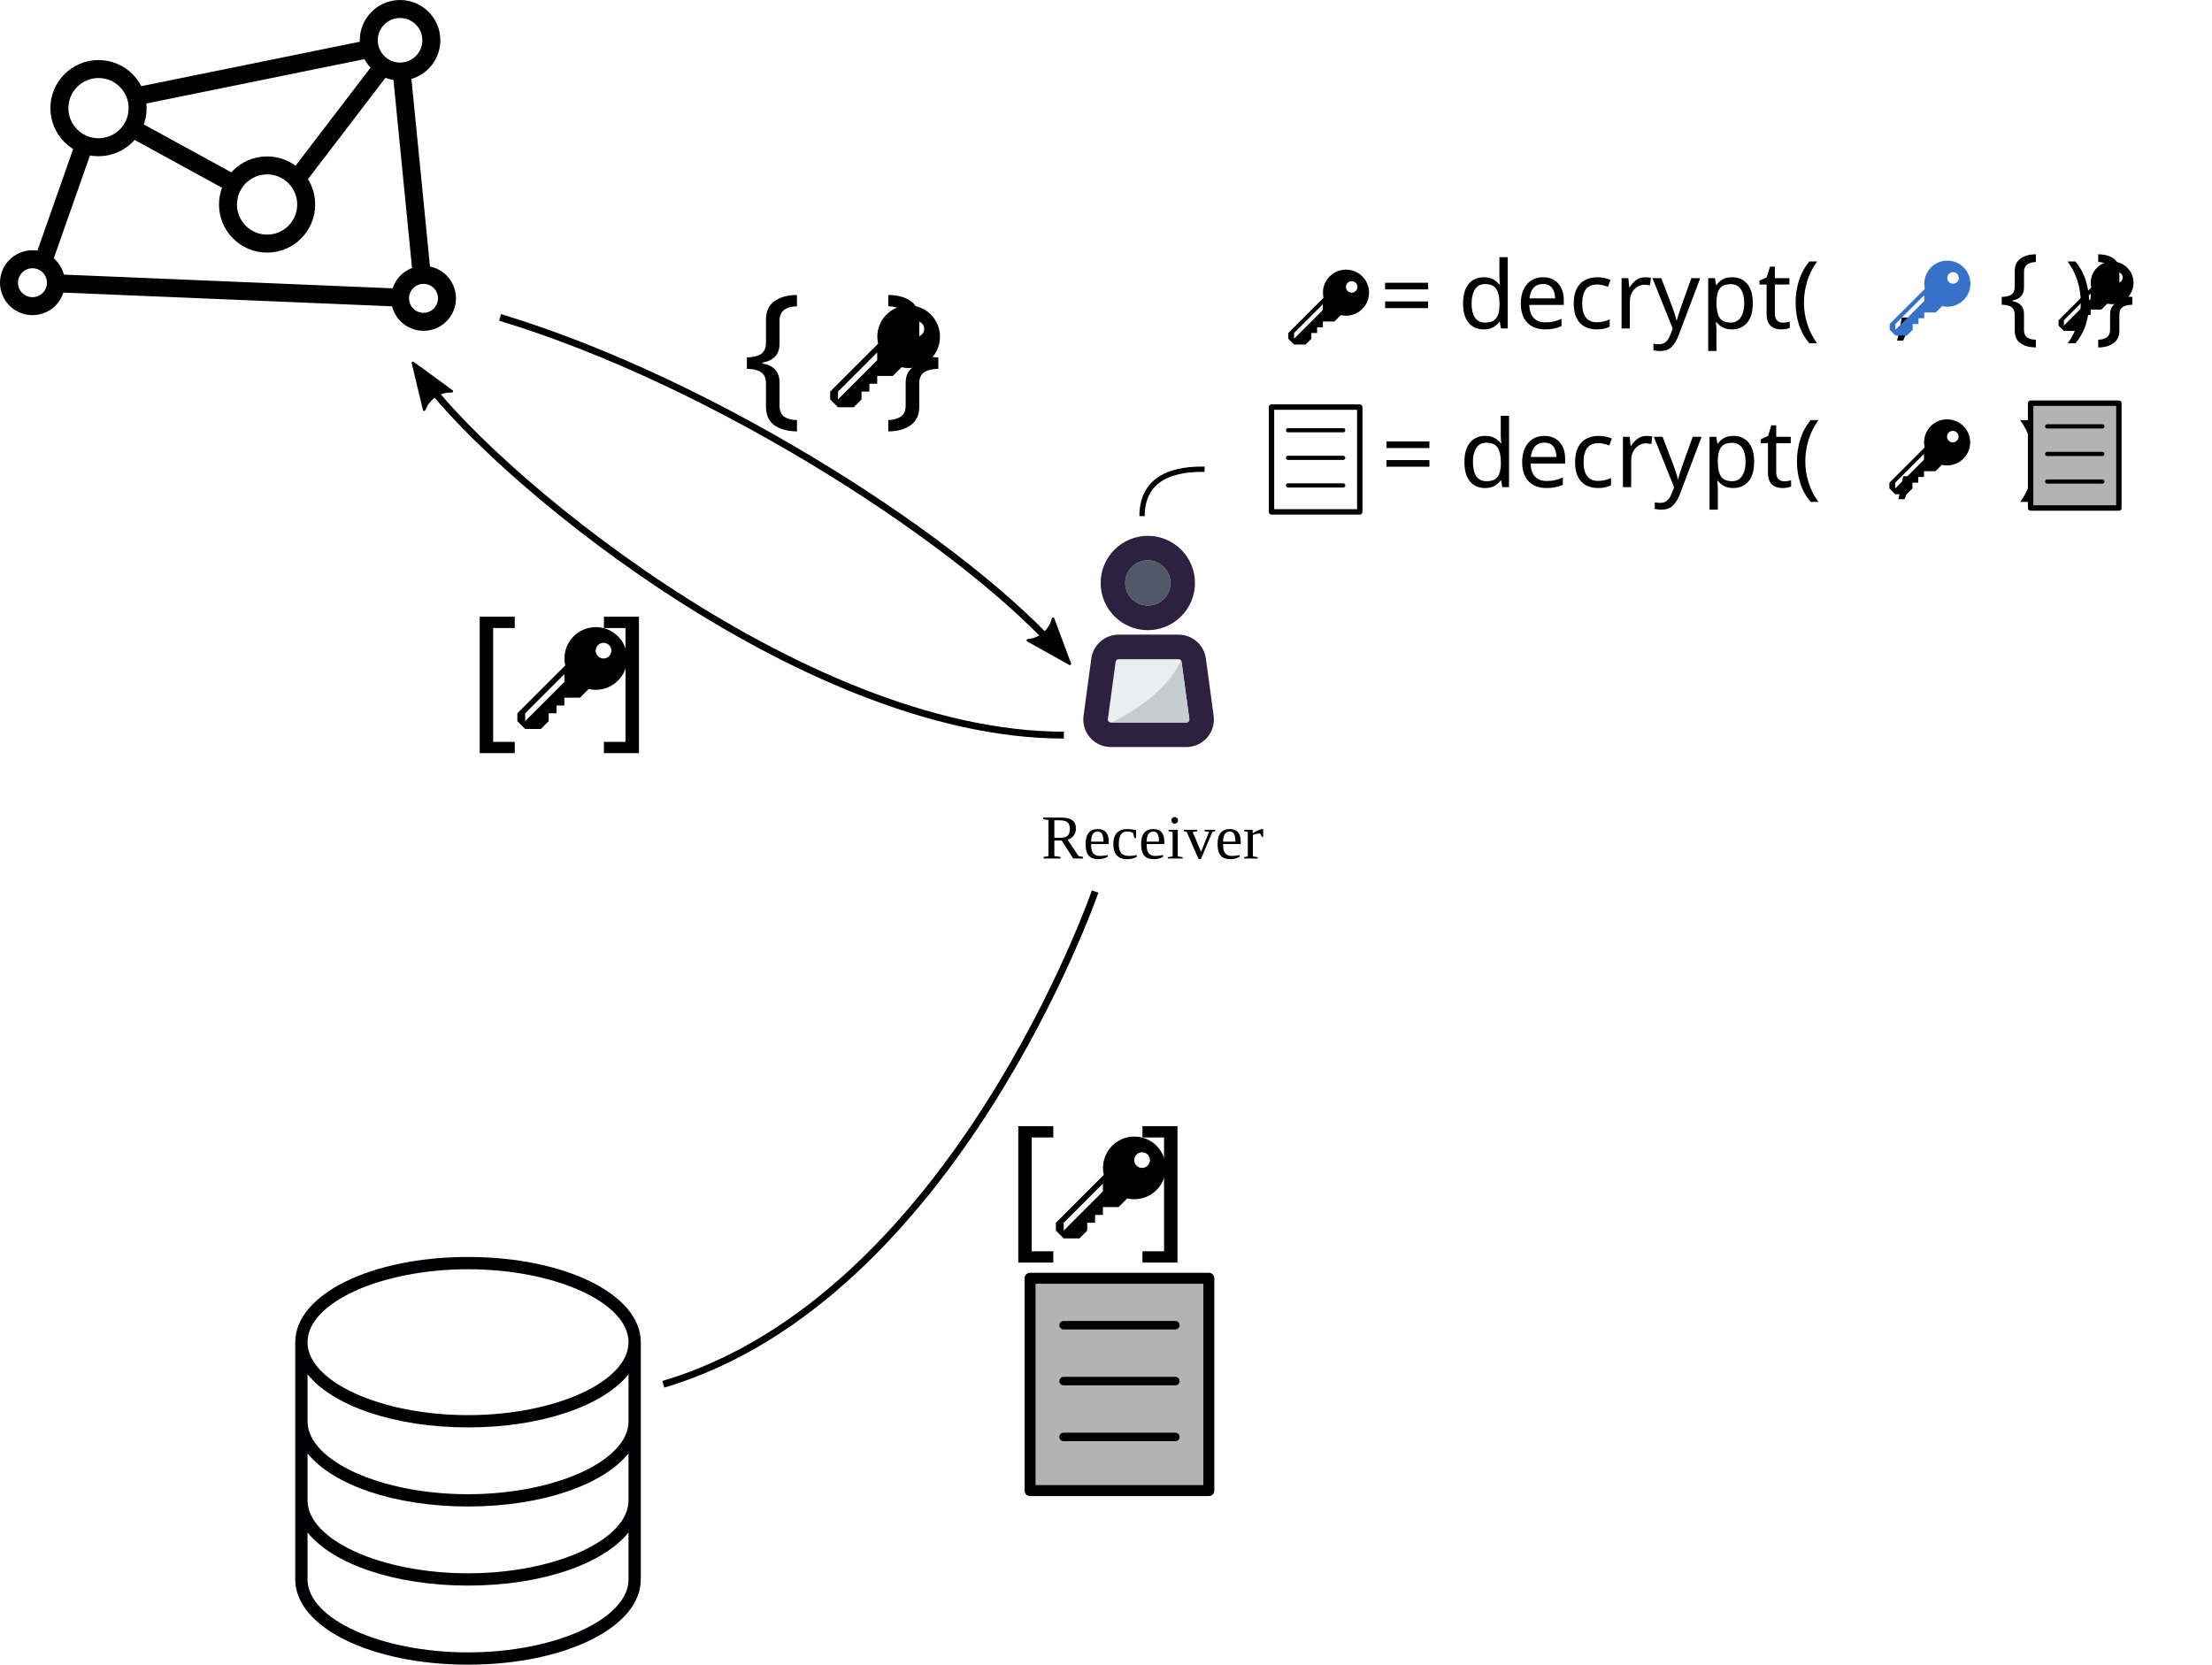
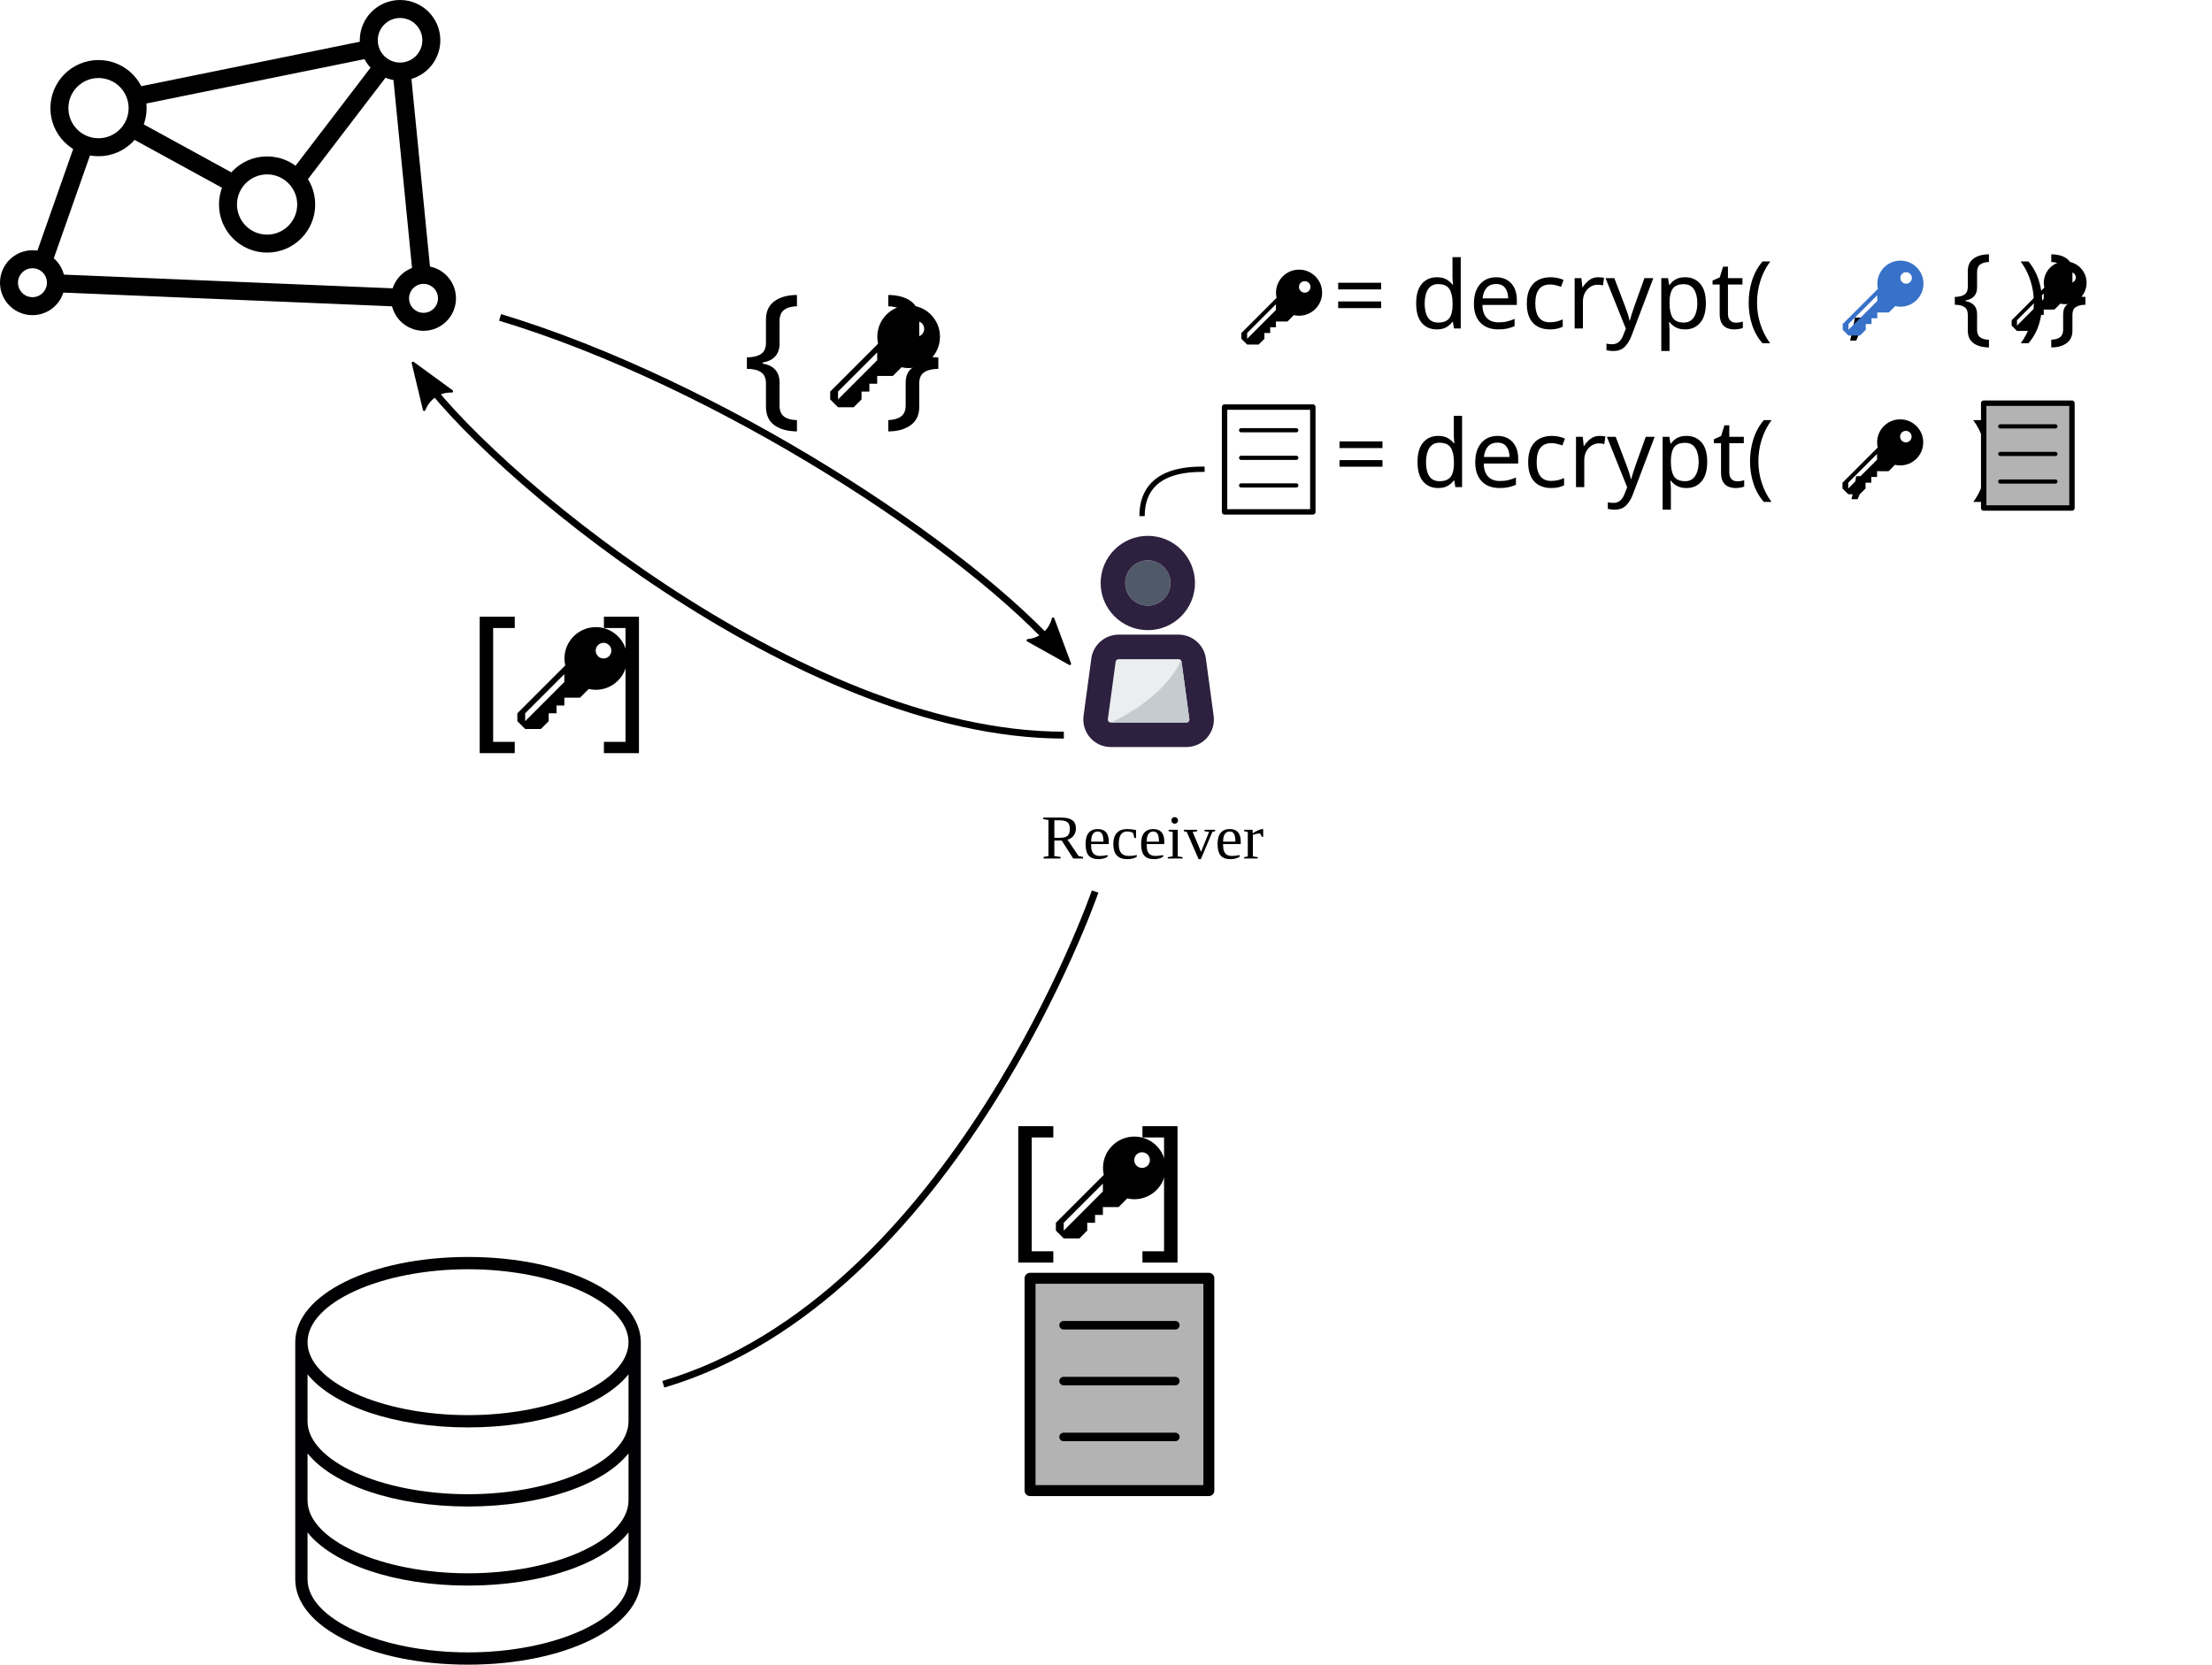
<svg xmlns="http://www.w3.org/2000/svg" width="199.545mm" height="150.188mm" viewBox="0 0 707.051 532.161" id="svg2" version="1.1">
  <defs id="defs4">
    <marker orient="auto" refY="0" refX="0" id="marker4255" style="overflow:visible">
      <path id="path4257" style="fill:#000000;fill-opacity:1;fill-rule:evenodd;stroke:#000000;stroke-width:0.625;stroke-linejoin:round;stroke-opacity:1" d="M 8.719,4.034 -2.207,0.016 8.719,-4.002 c -1.745,2.372 -1.735,5.617 -6e-7,8.035 z" transform="scale(-0.6,-0.6)" />
    </marker>
    <marker orient="auto" refY="0" refX="0" id="marker14834" style="overflow:visible">
      <path id="path14836" style="fill:#000000;fill-opacity:1;fill-rule:evenodd;stroke:#000000;stroke-width:0.625;stroke-linejoin:round;stroke-opacity:1" d="M 8.719,4.034 -2.207,0.016 8.719,-4.002 c -1.745,2.372 -1.735,5.617 -6e-7,8.035 z" transform="scale(-0.6,-0.6)" />
    </marker>
    <marker style="overflow:visible" id="marker4732" refX="0" refY="0" orient="auto">
      <path transform="scale(-0.6,-0.6)" d="M 8.719,4.034 -2.207,0.016 8.719,-4.002 c -1.745,2.372 -1.735,5.617 -6e-7,8.035 z" style="fill:#000000;fill-opacity:1;fill-rule:evenodd;stroke:#000000;stroke-width:0.625;stroke-linejoin:round;stroke-opacity:1" id="path4734" />
    </marker>
  </defs>
  <g id="layer1" transform="translate(-234.9504,-112.3598)">
    <g id="g4501">
      <rect y="520.999" x="564.198" height="67.872" width="57.155" id="rect4172-3" style="opacity:1;fill:#b3b3b3;fill-opacity:1;stroke:#000000;stroke-width:3.501;stroke-linecap:round;stroke-linejoin:round;stroke-miterlimit:4;stroke-dasharray:none;stroke-opacity:1" />
      <path id="path4174-6" d="m 574.914,536.002 35.722,0" style="fill:#b3b3b3;fill-rule:evenodd;stroke:#000000;stroke-width:2.715;stroke-linecap:round;stroke-linejoin:miter;stroke-miterlimit:4;stroke-dasharray:none;stroke-dashoffset:0;stroke-opacity:1" />
      <path id="path4176-7" d="m 574.914,553.863 35.722,0" style="fill:#b3b3b3;fill-rule:evenodd;stroke:#000000;stroke-width:2.715;stroke-linecap:round;stroke-linejoin:miter;stroke-miterlimit:4;stroke-dasharray:none;stroke-dashoffset:0;stroke-opacity:1" />
      <path id="path4178-5" d="m 574.914,571.724 35.722,0" style="fill:#b3b3b3;fill-rule:evenodd;stroke:#000000;stroke-width:2.715;stroke-linecap:round;stroke-linejoin:miter;stroke-miterlimit:4;stroke-dasharray:none;stroke-dashoffset:0;stroke-opacity:1" />
    </g>
    <g id="g4175-3" transform="matrix(0.4930149,0,0,0.4930149,581.2183,283.6553)">
      <g transform="translate(-102.3797,0)" id="g28-5">
        <path style="fill:#505967" d="m 144.208,15.894 c 8.086,0 14.686,6.599 14.686,14.686 0,8.087 -6.599,14.655 -14.686,14.655 -8.086,0 -14.655,-6.568 -14.655,-14.655 0,-8.087 6.569,-14.686 14.655,-14.686 z" id="path30-6" />
      </g>
      <g transform="translate(-102.3797,0)" id="g32-2">
        <path style="fill:#eaeeef" d="m 171.132,118.849 c 0.093,0.713 -0.217,1.239 -0.465,1.549 -0.279,0.279 -0.744,0.651 -1.456,0.651 l -48.983,0 c -0.713,0 -1.177,-0.372 -1.456,-0.651 -0.248,-0.31 -0.558,-0.837 -0.465,-1.549 l 5.05,-37.179 c 0.124,-0.96 0.929,-1.673 1.89,-1.673 l 38.945,0 c 0.96,0 1.766,0.713 1.89,1.673 l 5.05,37.179 z" id="path34-9" />
      </g>
      <g transform="translate(-102.3797,0)" id="g44-1">
        <path style="fill:#2d213f" d="m 186.902,116.742 c 0.682,5.081 -0.868,10.255 -4.276,14.128 -3.377,3.873 -8.272,6.073 -13.415,6.073 l -48.983,0 c -5.143,0 -10.038,-2.2 -13.415,-6.073 -3.408,-3.873 -4.957,-9.047 -4.276,-14.128 l 5.05,-37.21 c 1.177,-8.83 8.799,-15.46 17.66,-15.46 l 38.945,0 c 8.861,0 16.483,6.63 17.66,15.46 l 5.05,37.21 z m -16.235,3.656 c 0.248,-0.31 0.558,-0.837 0.465,-1.549 l -5.05,-37.179 c -0.124,-0.96 -0.929,-1.673 -1.89,-1.673 l -38.945,0 c -0.96,0 -1.766,0.713 -1.89,1.673 l -5.05,37.179 c -0.093,0.713 0.217,1.239 0.465,1.549 0.279,0.279 0.744,0.651 1.456,0.651 l 48.983,0 c 0.713,0 1.178,-0.372 1.456,-0.651 z" id="path46-2" />
      </g>
      <g transform="translate(-102.3797,0)" id="g52-7">
        <path style="fill:#2d213f" d="m 144.208,0 c 16.885,0 30.58,13.725 30.58,30.58 0,16.855 -13.694,30.58 -30.58,30.58 -16.855,0 -30.58,-13.725 -30.58,-30.58 0,-16.855 13.726,-30.58 30.58,-30.58 z m 14.686,30.58 c 0,-8.086 -6.599,-14.686 -14.686,-14.686 -8.086,0 -14.655,6.599 -14.655,14.686 0,8.087 6.568,14.655 14.655,14.655 8.087,0 14.686,-6.569 14.686,-14.655 z" id="path54-0" />
      </g>
      <g transform="translate(-102.3797,0)" id="g64-9">
        <path id="path66-3" d="m 120.689,121.049 48.522,0 c 0.713,0 1.177,-0.372 1.456,-0.651 0.248,-0.31 0.558,-0.837 0.465,-1.549 l -5.05,-37.179 c -0.04,-0.316 -0.173,-0.589 -0.344,-0.833 -5.58,11.9 -18.032,26.707 -45.049,40.212 z" style="fill:#c5cbcf" />
      </g>
    </g>
-     <text xml:space="preserve" style="font-style:normal;font-weight:normal;font-size:20px;line-height:125%;font-family:sans-serif;letter-spacing:0px;word-spacing:0px;fill:#000000;fill-opacity:1;stroke:none;stroke-width:1px;stroke-linecap:butt;stroke-linejoin:miter;stroke-opacity:1" x="567.83" y="386.809" id="text4352">
-       <tspan id="tspan4354" x="567.83" y="386.809" style="font-style:normal;font-variant:normal;font-weight:normal;font-stretch:normal;font-family:'Liberation Serif';-inkscape-font-specification:'Liberation Serif'">Receiver</tspan>
+     <text xml:space="preserve" style="font-style:normal;font-weight:normal;line-height:0%;font-family:sans-serif;letter-spacing:0px;word-spacing:0px;fill:#000000;fill-opacity:1;stroke:none;stroke-width:1px;stroke-linecap:butt;stroke-linejoin:miter;stroke-opacity:1" x="567.83" y="386.809" id="text4352">
+       <tspan id="tspan4354" x="567.83" y="386.809" style="font-style:normal;font-variant:normal;font-weight:normal;font-stretch:normal;font-size:20px;line-height:1.25;font-family:'Liberation Serif';-inkscape-font-specification:'Liberation Serif'">Receiver</tspan>
    </text>
-     <text xml:space="preserve" style="font-style:normal;font-weight:normal;font-size:20px;line-height:125%;font-family:sans-serif;letter-spacing:0px;word-spacing:0px;fill:#000000;fill-opacity:1;stroke:none;stroke-width:1px;stroke-linecap:butt;stroke-linejoin:miter;stroke-opacity:1" x="295" y="332.362" id="text6307">
-       <tspan x="295" y="332.362" id="tspan6313" />
+     <text xml:space="preserve" style="font-style:normal;font-weight:normal;line-height:0%;font-family:sans-serif;letter-spacing:0px;word-spacing:0px;fill:#000000;fill-opacity:1;stroke:none;stroke-width:1px;stroke-linecap:butt;stroke-linejoin:miter;stroke-opacity:1" x="295" y="332.362" id="text6307">
+       <tspan x="295" y="332.362" id="tspan6313" style="font-size:20px;line-height:1.25"> </tspan>
    </text>
    <path style="fill:none;fill-rule:evenodd;stroke:#000000;stroke-width:2.2;stroke-linecap:butt;stroke-linejoin:miter;stroke-miterlimit:4;stroke-dasharray:none;stroke-opacity:1;marker-end:" d="M 446.97,554.888 C 540,527.362 585,397.362 585,397.362" id="path11133" />
    <path id="path11602" d="m 575,347.362 c -85,0 -186.414,-86.566 -206.414,-116.566" style="fill:none;fill-rule:evenodd;stroke:#000000;stroke-width:2.2;stroke-linecap:butt;stroke-linejoin:miter;stroke-miterlimit:4;stroke-dasharray:none;stroke-opacity:1;marker-end:url(#marker4732)" />
    <path id="path11604" d="M 394.8,213.827 C 464.546,234.888 545,287.362 575,322.362" style="fill:none;fill-rule:evenodd;stroke:#000000;stroke-width:2.2;stroke-linecap:butt;stroke-linejoin:miter;stroke-miterlimit:4;stroke-dasharray:none;stroke-opacity:1;marker-end:url(#marker4255)" />
    <path style="fill:none;fill-rule:evenodd;stroke:#000000;stroke-width:1.7;stroke-linecap:butt;stroke-linejoin:miter;stroke-miterlimit:4;stroke-dasharray:none;stroke-opacity:1;marker-end:" d="m 600,277.362 c 0,-15 15,-15 20,-15" id="path14826" />
    <g id="g4384" transform="matrix(0.329089,0,0,0.329089,319.385,514.1848)">
      <g id="g4344">
        <path id="path4346" d="M 198.025,0 C 103.922,0 30.207,36.368 30.207,82.79 l 0,230.47 c 0,46.422 73.715,82.79 167.818,82.79 94.103,0 167.818,-36.368 167.818,-82.79 l 0,-230.47 C 365.844,36.362 292.129,0 198.025,0 Z m 0,11.934 c 84.497,0 155.884,32.448 155.884,70.857 0,38.409 -71.394,70.857 -155.884,70.857 -84.497,0 -155.884,-32.448 -155.884,-70.857 0,-38.409 71.382,-70.857 155.884,-70.857 z M 353.91,313.261 c 0,38.409 -71.394,70.857 -155.884,70.857 -84.497,0 -155.884,-32.448 -155.884,-70.857 l 0,-45.641 c 24.488,30.526 84.258,51.607 155.884,51.607 71.626,0 131.396,-21.075 155.884,-51.607 l 0,45.641 z m 0,-76.824 c 0,38.409 -71.394,70.857 -155.884,70.857 -84.497,0 -155.884,-32.448 -155.884,-70.857 l 0,-45.641 c 24.488,30.532 84.264,51.607 155.884,51.607 71.62,0 131.396,-21.075 155.884,-51.607 l 0,45.641 z m 0,-76.823 c 0,38.409 -71.394,70.857 -155.884,70.857 -84.497,0 -155.884,-32.448 -155.884,-70.857 l 0,-45.647 c 24.488,30.538 84.264,51.613 155.884,51.613 71.62,0 131.396,-21.075 155.884,-51.613 l 0,45.647 z" style="fill:#010002" />
      </g>
      <g id="g4348" />
      <g id="g4350" />
      <g id="g4352" />
      <g id="g4354" />
      <g id="g4356" />
      <g id="g4358" />
      <g id="g4360" />
      <g id="g4362" />
      <g id="g4364" />
      <g id="g4366" />
      <g id="g4368" />
      <g id="g4370" />
      <g id="g4372" />
      <g id="g4374" />
      <g id="g4376" />
    </g>
    <g id="g4507">
      <path d="m 425.394,312.841 c -5.533,0 -10.018,4.485 -10.018,10.018 0,0.767 0.086,1.51 0.251,2.227 l -15.312,15.308 0,2.504 2.504,2.504 5.009,0 2.505,-2.504 0,-2.504 2.504,0 0,-2.504 2.505,0 0,-2.504 5.009,0 2.771,-2.771 c 0.732,0.168 1.491,0.258 2.274,0.258 5.533,0 10.018,-4.485 10.018,-10.018 0,-5.533 -4.488,-10.014 -10.018,-10.014 z m -10.053,17.535 -12.522,12.522 0,-2.504 12.522,-12.522 0,2.504 z m 12.522,-7.513 c -1.381,0 -2.504,-1.123 -2.504,-2.504 0,-1.381 1.123,-2.504 2.504,-2.504 1.381,0 2.505,1.123 2.505,2.504 0,1.381 -1.123,2.504 -2.505,2.504 z" id="path4429" />
-       <text id="text4438" y="345.219" x="384.286" style="font-style:normal;font-weight:normal;font-size:20px;line-height:125%;font-family:sans-serif;letter-spacing:0px;word-spacing:0px;fill:#000000;fill-opacity:1;stroke:none;stroke-width:1px;stroke-linecap:butt;stroke-linejoin:miter;stroke-opacity:1" xml:space="preserve">
-         <tspan style="font-size:50px" y="345.219" x="384.286" id="tspan4440">[  ]</tspan>
+       <text id="text4438" y="345.219" x="384.286" style="font-style:normal;font-weight:normal;line-height:0%;font-family:sans-serif;letter-spacing:0px;word-spacing:0px;fill:#000000;fill-opacity:1;stroke:none;stroke-width:1px;stroke-linecap:butt;stroke-linejoin:miter;stroke-opacity:1" xml:space="preserve">
+         <tspan style="font-size:50px;line-height:1.25" y="345.219" x="384.286" id="tspan4440">[  ]</tspan>
      </text>
    </g>
    <g id="g4512">
      <path d="m 597.537,475.698 c -5.533,0 -10.018,4.485 -10.018,10.018 0,0.767 0.086,1.51 0.251,2.227 l -15.312,15.308 0,2.504 2.504,2.504 5.009,0 2.505,-2.504 0,-2.504 2.504,0 0,-2.504 2.505,0 0,-2.504 5.009,0 2.771,-2.771 c 0.732,0.168 1.491,0.258 2.274,0.258 5.533,0 10.018,-4.485 10.018,-10.018 0,-5.533 -4.488,-10.014 -10.018,-10.014 z m -10.053,17.535 -12.522,12.522 0,-2.504 12.522,-12.522 0,2.504 z m 12.522,-7.513 c -1.381,0 -2.504,-1.123 -2.504,-2.504 0,-1.381 1.123,-2.504 2.504,-2.504 1.381,0 2.505,1.123 2.505,2.504 0,1.381 -1.123,2.504 -2.505,2.504 z" id="path4429-3" />
-       <text id="text4438-6" y="508.077" x="556.429" style="font-style:normal;font-weight:normal;font-size:20px;line-height:125%;font-family:sans-serif;letter-spacing:0px;word-spacing:0px;fill:#000000;fill-opacity:1;stroke:none;stroke-width:1px;stroke-linecap:butt;stroke-linejoin:miter;stroke-opacity:1" xml:space="preserve">
-         <tspan style="font-size:50px" y="508.077" x="556.429" id="tspan4440-7">[  ]</tspan>
+       <text id="text4438-6" y="508.077" x="556.429" style="font-style:normal;font-weight:normal;line-height:0%;font-family:sans-serif;letter-spacing:0px;word-spacing:0px;fill:#000000;fill-opacity:1;stroke:none;stroke-width:1px;stroke-linecap:butt;stroke-linejoin:miter;stroke-opacity:1" xml:space="preserve">
+         <tspan style="font-size:50px;line-height:1.25" y="508.077" x="556.429" id="tspan4440-7">[  ]</tspan>
      </text>
    </g>
-     <g transform="matrix(0.4936344,0,0,0.4936344,316.5747,101.1976)" id="g4517-2">
+     <g transform="matrix(0.4936344,0,0,0.4936344,301.5747,101.1976)" id="g4517-2">
      <rect y="286.238" x="657.974" height="67.872" width="57.156" id="rect4172-7" style="opacity:1;fill:none;fill-opacity:1;stroke:#000000;stroke-width:3.501;stroke-linecap:round;stroke-linejoin:round;stroke-miterlimit:4;stroke-dasharray:none;stroke-opacity:1" />
-       <path id="path4174-0" d="m 668.69,301.241 35.722,0" style="fill:none;fill-rule:evenodd;stroke:#000000;stroke-width:2.715;stroke-linecap:round;stroke-linejoin:miter;stroke-miterlimit:4;stroke-dasharray:none;stroke-dashoffset:0;stroke-opacity:1" />
-       <path id="path4176-9" d="m 668.69,319.102 35.722,0" style="fill:none;fill-rule:evenodd;stroke:#000000;stroke-width:2.715;stroke-linecap:round;stroke-linejoin:miter;stroke-miterlimit:4;stroke-dasharray:none;stroke-dashoffset:0;stroke-opacity:1" />
-       <path id="path4178-3" d="m 668.69,336.964 35.722,0" style="fill:none;fill-rule:evenodd;stroke:#000000;stroke-width:2.715;stroke-linecap:round;stroke-linejoin:miter;stroke-miterlimit:4;stroke-dasharray:none;stroke-dashoffset:0;stroke-opacity:1" />
+       <path id="path4174-0" d="m 668.69,301.241 h 35.722" style="fill:none;fill-rule:evenodd;stroke:#000000;stroke-width:2.715;stroke-linecap:round;stroke-linejoin:miter;stroke-miterlimit:4;stroke-dasharray:none;stroke-dashoffset:0;stroke-opacity:1" />
+       <path id="path4176-9" d="m 668.69,319.102 h 35.722" style="fill:none;fill-rule:evenodd;stroke:#000000;stroke-width:2.715;stroke-linecap:round;stroke-linejoin:miter;stroke-miterlimit:4;stroke-dasharray:none;stroke-dashoffset:0;stroke-opacity:1" />
+       <path id="path4178-3" d="m 668.69,336.964 h 35.722" style="fill:none;fill-rule:evenodd;stroke:#000000;stroke-width:2.715;stroke-linecap:round;stroke-linejoin:miter;stroke-miterlimit:4;stroke-dasharray:none;stroke-dashoffset:0;stroke-opacity:1" />
    </g>
-     <text xml:space="preserve" style="font-style:normal;font-weight:normal;font-size:20px;line-height:125%;font-family:sans-serif;letter-spacing:0px;word-spacing:0px;fill:#000000;fill-opacity:1;stroke:none;stroke-width:1px;stroke-linecap:butt;stroke-linejoin:miter;stroke-opacity:1" x="676.429" y="268.077" id="text4550">
-       <tspan id="tspan4552" x="676.429" y="268.077" style="font-size:30px">= decrypt(   ,    )</tspan>
+     <text xml:space="preserve" style="font-style:normal;font-weight:normal;line-height:0%;font-family:sans-serif;letter-spacing:0px;word-spacing:0px;fill:#000000;fill-opacity:1;stroke:none;stroke-width:1px;stroke-linecap:butt;stroke-linejoin:miter;stroke-opacity:1" x="661.429" y="268.077" id="text4550">
+       <tspan id="tspan4552" x="661.429" y="268.077" style="font-size:30px;line-height:1.25">= decrypt(   ,    )</tspan>
    </text>
-     <path id="path4429-5-6" d="m 857.33,246.412 c -4.069,0 -7.367,3.298 -7.367,7.367 0,0.564 0.063,1.111 0.184,1.638 l -11.261,11.258 0,1.842 1.842,1.842 3.684,0 1.842,-1.842 0,-1.842 1.842,0 0,-1.842 1.842,0 0,-1.842 3.684,0 2.038,-2.038 c 0.538,0.124 1.096,0.19 1.672,0.19 4.069,0 7.367,-3.298 7.367,-7.367 0,-4.069 -3.301,-7.364 -7.367,-7.364 z m -7.393,12.896 -9.209,9.209 0,-1.842 9.209,-9.209 0,1.842 z m 9.209,-5.526 c -1.016,0 -1.842,-0.826 -1.842,-1.842 0,-1.016 0.826,-1.842 1.842,-1.842 1.016,0 1.842,0.826 1.842,1.842 0,1.016 -0.826,1.842 -1.842,1.842 z" style="marker-end:" />
-     <g transform="matrix(0.4936362,0,0,0.4936362,605.5173,-15.93101)" id="g4501-0">
+     <path id="path4429-5-6" d="m 842.33,246.412 c -4.069,0 -7.367,3.298 -7.367,7.367 0,0.564 0.063,1.111 0.184,1.638 l -11.261,11.258 v 1.842 l 1.842,1.842 h 3.684 l 1.842,-1.842 v -1.842 h 1.842 v -1.842 h 1.842 v -1.842 h 3.684 l 2.038,-2.038 c 0.538,0.124 1.096,0.19 1.672,0.19 4.069,0 7.367,-3.298 7.367,-7.367 0,-4.069 -3.301,-7.364 -7.367,-7.364 z m -7.393,12.896 -9.209,9.209 v -1.842 l 9.209,-9.209 z m 9.209,-5.526 c -1.016,0 -1.842,-0.826 -1.842,-1.842 0,-1.016 0.826,-1.842 1.842,-1.842 1.016,0 1.842,0.826 1.842,1.842 0,1.016 -0.826,1.842 -1.842,1.842 z" />
+     <g transform="matrix(0.4936362,0,0,0.4936362,590.5173,-15.93101)" id="g4501-0">
      <rect y="520.999" x="564.198" height="67.872" width="57.155" id="rect4172-3-6" style="opacity:1;fill:#b3b3b3;fill-opacity:1;stroke:#000000;stroke-width:3.501;stroke-linecap:round;stroke-linejoin:round;stroke-miterlimit:4;stroke-dasharray:none;stroke-opacity:1" />
-       <path id="path4174-6-2" d="m 574.914,536.002 35.722,0" style="fill:#b3b3b3;fill-rule:evenodd;stroke:#000000;stroke-width:2.715;stroke-linecap:round;stroke-linejoin:miter;stroke-miterlimit:4;stroke-dasharray:none;stroke-dashoffset:0;stroke-opacity:1" />
-       <path id="path4176-7-6" d="m 574.914,553.863 35.722,0" style="fill:#b3b3b3;fill-rule:evenodd;stroke:#000000;stroke-width:2.715;stroke-linecap:round;stroke-linejoin:miter;stroke-miterlimit:4;stroke-dasharray:none;stroke-dashoffset:0;stroke-opacity:1" />
-       <path id="path4178-5-1" d="m 574.914,571.724 35.722,0" style="fill:#b3b3b3;fill-rule:evenodd;stroke:#000000;stroke-width:2.715;stroke-linecap:round;stroke-linejoin:miter;stroke-miterlimit:4;stroke-dasharray:none;stroke-dashoffset:0;stroke-opacity:1" />
+       <path id="path4174-6-2" d="m 574.914,536.002 h 35.722" style="fill:#b3b3b3;fill-rule:evenodd;stroke:#000000;stroke-width:2.715;stroke-linecap:round;stroke-linejoin:miter;stroke-miterlimit:4;stroke-dasharray:none;stroke-dashoffset:0;stroke-opacity:1" />
+       <path id="path4176-7-6" d="m 574.914,553.863 h 35.722" style="fill:#b3b3b3;fill-rule:evenodd;stroke:#000000;stroke-width:2.715;stroke-linecap:round;stroke-linejoin:miter;stroke-miterlimit:4;stroke-dasharray:none;stroke-dashoffset:0;stroke-opacity:1" />
+       <path id="path4178-5-1" d="m 574.914,571.724 h 35.722" style="fill:#b3b3b3;fill-rule:evenodd;stroke:#000000;stroke-width:2.715;stroke-linecap:round;stroke-linejoin:miter;stroke-miterlimit:4;stroke-dasharray:none;stroke-dashoffset:0;stroke-opacity:1" />
    </g>
    <g id="g4267" transform="translate(104.2857,-214.2857)">
      <path d="m 421.108,424.27 c -5.533,0 -10.018,4.485 -10.018,10.018 0,0.767 0.086,1.51 0.251,2.227 l -15.312,15.308 0,2.504 2.504,2.504 5.009,0 2.505,-2.504 0,-2.504 2.504,0 0,-2.504 2.505,0 0,-2.504 5.009,0 2.771,-2.771 c 0.732,0.168 1.491,0.258 2.274,0.258 5.533,0 10.018,-4.485 10.018,-10.018 0,-5.533 -4.488,-10.014 -10.018,-10.014 z m -10.053,17.535 -12.522,12.522 0,-2.504 12.522,-12.522 0,2.504 z m 12.522,-7.513 c -1.381,0 -2.504,-1.123 -2.504,-2.504 0,-1.381 1.123,-2.504 2.504,-2.504 1.381,0 2.505,1.123 2.505,2.504 0,1.381 -1.123,2.504 -2.505,2.504 z" id="path4429-6" />
-       <text id="text4438-7" y="456.648" x="368" style="font-style:normal;font-weight:normal;font-size:20px;line-height:125%;font-family:sans-serif;letter-spacing:0px;word-spacing:0px;fill:#000000;fill-opacity:1;stroke:none;stroke-width:1px;stroke-linecap:butt;stroke-linejoin:miter;stroke-opacity:1" xml:space="preserve">
-         <tspan style="font-size:50px" y="456.648" x="368" id="tspan4440-5">{  }</tspan>
+       <text id="text4438-7" y="456.648" x="368" style="font-style:normal;font-weight:normal;line-height:0%;font-family:sans-serif;letter-spacing:0px;word-spacing:0px;fill:#000000;fill-opacity:1;stroke:none;stroke-width:1px;stroke-linecap:butt;stroke-linejoin:miter;stroke-opacity:1" xml:space="preserve">
+         <tspan style="font-size:50px;line-height:1.25" y="456.648" x="368" id="tspan4440-5">{  }</tspan>
      </text>
    </g>
    <g transform="translate(187.8254,27.87263)" id="layer1-9">
      <circle r="12.5" cy="119.055" cx="78.612" id="path4135" style="opacity:1;fill:none;fill-opacity:1;stroke:#000000;stroke-width:5.75;stroke-linecap:round;stroke-linejoin:round;stroke-miterlimit:4;stroke-dasharray:none;stroke-dashoffset:0;stroke-opacity:1" />
      <circle r="7.5" cy="174.862" cx="57.5" id="path4137-1" style="opacity:1;fill:none;fill-opacity:1;stroke:#000000;stroke-width:5.75;stroke-linecap:round;stroke-linejoin:round;stroke-miterlimit:4;stroke-dasharray:none;stroke-dashoffset:0;stroke-opacity:1" />
      <circle r="12.5" cy="149.862" cx="132.5" id="path4139" style="opacity:1;fill:none;fill-opacity:1;stroke:#000000;stroke-width:5.75;stroke-linecap:round;stroke-linejoin:round;stroke-miterlimit:4;stroke-dasharray:none;stroke-dashoffset:0;stroke-opacity:1" />
      <circle r="10" cy="97.362" cx="175" id="path4143" style="opacity:1;fill:none;fill-opacity:1;stroke:#000000;stroke-width:5.75;stroke-linecap:round;stroke-linejoin:round;stroke-miterlimit:4;stroke-dasharray:none;stroke-dashoffset:0;stroke-opacity:1" />
      <circle r="7.5" cy="179.862" cx="182.5" id="path4145" style="opacity:1;fill:none;fill-opacity:1;stroke:#000000;stroke-width:5.75;stroke-linecap:round;stroke-linejoin:round;stroke-miterlimit:4;stroke-dasharray:none;stroke-dashoffset:0;stroke-opacity:1" />
      <path id="path4147" d="m 89.904,125.8 31.82,17.425" style="fill:none;fill-rule:evenodd;stroke:#000000;stroke-width:5.75;stroke-linecap:butt;stroke-linejoin:miter;stroke-miterlimit:4;stroke-dasharray:none;stroke-opacity:1" />
      <path id="path4149" d="M 91.166,115.193 164.402,100.293" style="fill:none;fill-rule:evenodd;stroke:#000000;stroke-width:5.75;stroke-linecap:butt;stroke-linejoin:miter;stroke-miterlimit:4;stroke-dasharray:none;stroke-opacity:1" />
      <path id="path4151" d="m 175.514,107.365 6.313,63.892" style="fill:none;fill-rule:evenodd;stroke:#000000;stroke-width:5.75;stroke-linecap:butt;stroke-linejoin:miter;stroke-miterlimit:4;stroke-dasharray:none;stroke-opacity:1" />
      <path id="path4153" d="m 169.201,106.102 -26.264,34.345" style="fill:none;fill-rule:evenodd;stroke:#000000;stroke-width:5.75;stroke-linecap:butt;stroke-linejoin:miter;stroke-miterlimit:4;stroke-dasharray:none;stroke-opacity:1" />
      <path id="path4155" d="M 64.902,175.045 173.746,179.59" style="fill:none;fill-rule:evenodd;stroke:#000000;stroke-width:5.75;stroke-linecap:butt;stroke-linejoin:miter;stroke-miterlimit:4;stroke-dasharray:none;stroke-opacity:1" />
      <path id="path4157" d="M 60.862,168.226 73.741,131.608" style="fill:none;fill-rule:evenodd;stroke:#000000;stroke-width:5.75;stroke-linecap:butt;stroke-linejoin:miter;stroke-miterlimit:4;stroke-dasharray:none;stroke-opacity:1" />
    </g>
-     <path id="path4429-5-6-2" d="m 665.187,198.555 c -4.069,0 -7.367,3.298 -7.367,7.367 0,0.564 0.063,1.111 0.184,1.638 l -11.261,11.258 0,1.842 1.842,1.842 3.684,0 1.842,-1.842 0,-1.842 1.842,0 0,-1.842 1.842,0 0,-1.842 3.684,0 2.038,-2.038 c 0.538,0.124 1.096,0.19 1.672,0.19 4.069,0 7.367,-3.298 7.367,-7.367 0,-4.069 -3.301,-7.364 -7.367,-7.364 z m -7.393,12.896 -9.209,9.209 0,-1.842 9.209,-9.209 0,1.842 z m 9.209,-5.526 c -1.016,0 -1.842,-0.826 -1.842,-1.842 0,-1.016 0.826,-1.842 1.842,-1.842 1.016,0 1.842,0.826 1.842,1.842 0,1.016 -0.826,1.842 -1.842,1.842 z" style="marker-end:" />
-     <text xml:space="preserve" style="font-style:normal;font-weight:normal;font-size:30px;line-height:125%;font-family:sans-serif;letter-spacing:0px;word-spacing:0px;fill:#000000;fill-opacity:1;stroke:none;stroke-width:1px;stroke-linecap:butt;stroke-linejoin:miter;stroke-opacity:1" x="676" y="217.362" id="text4316">
-       <tspan id="tspan4318" x="676" y="217.362">= decrypt(   ,      )</tspan>
+     <path id="path4429-5-6-2" d="m 650.187,198.555 c -4.069,0 -7.367,3.298 -7.367,7.367 0,0.564 0.063,1.111 0.184,1.638 l -11.261,11.258 v 1.842 l 1.842,1.842 h 3.684 l 1.842,-1.842 v -1.842 h 1.842 v -1.842 h 1.842 v -1.842 h 3.684 l 2.038,-2.038 c 0.538,0.124 1.096,0.19 1.672,0.19 4.069,0 7.367,-3.298 7.367,-7.367 0,-4.069 -3.301,-7.364 -7.367,-7.364 z m -7.393,12.896 -9.209,9.209 v -1.842 l 9.209,-9.209 z m 9.209,-5.526 c -1.016,0 -1.842,-0.826 -1.842,-1.842 0,-1.016 0.826,-1.842 1.842,-1.842 1.016,0 1.842,0.826 1.842,1.842 0,1.016 -0.826,1.842 -1.842,1.842 z" />
+     <text xml:space="preserve" style="font-style:normal;font-weight:normal;line-height:0%;font-family:sans-serif;letter-spacing:0px;word-spacing:0px;fill:#000000;fill-opacity:1;stroke:none;stroke-width:1px;stroke-linecap:butt;stroke-linejoin:miter;stroke-opacity:1" x="661" y="217.362" id="text4316">
+       <tspan id="tspan4318" x="661" y="217.362" style="font-size:30px;line-height:1.25">= decrypt(   ,      )</tspan>
    </text>
-     <g id="g4267-7" transform="matrix(0.6825662,0,0,0.6825662,622.64,-93.66311)">
-       <path d="m 421.108,424.27 c -5.533,0 -10.018,4.485 -10.018,10.018 0,0.767 0.086,1.51 0.251,2.227 l -15.312,15.308 0,2.504 2.504,2.504 5.009,0 2.505,-2.504 0,-2.504 2.504,0 0,-2.504 2.505,0 0,-2.504 5.009,0 2.771,-2.771 c 0.732,0.168 1.491,0.258 2.274,0.258 5.533,0 10.018,-4.485 10.018,-10.018 0,-5.533 -4.488,-10.014 -10.018,-10.014 z m -10.053,17.535 -12.522,12.522 0,-2.504 12.522,-12.522 0,2.504 z m 12.522,-7.513 c -1.381,0 -2.504,-1.123 -2.504,-2.504 0,-1.381 1.123,-2.504 2.504,-2.504 1.381,0 2.505,1.123 2.505,2.504 0,1.381 -1.123,2.504 -2.505,2.504 z" id="path4429-6-0" />
-       <text id="text4438-7-9" y="456.648" x="368" style="font-style:normal;font-weight:normal;font-size:20px;line-height:125%;font-family:sans-serif;letter-spacing:0px;word-spacing:0px;fill:#000000;fill-opacity:1;stroke:none;stroke-width:1px;stroke-linecap:butt;stroke-linejoin:miter;stroke-opacity:1" xml:space="preserve">
-         <tspan style="font-size:50px" y="456.648" x="368" id="tspan4440-5-3">{  }</tspan>
+     <g id="g4267-7" transform="matrix(0.6825662,0,0,0.6825662,607.64,-93.66311)">
+       <path d="m 421.108,424.27 c -5.533,0 -10.018,4.485 -10.018,10.018 0,0.767 0.086,1.51 0.251,2.227 l -15.312,15.308 v 2.504 l 2.504,2.504 h 5.009 l 2.505,-2.504 v -2.504 h 2.504 v -2.504 h 2.505 v -2.504 h 5.009 l 2.771,-2.771 c 0.732,0.168 1.491,0.258 2.274,0.258 5.533,0 10.018,-4.485 10.018,-10.018 0,-5.533 -4.488,-10.014 -10.018,-10.014 z m -10.053,17.535 -12.522,12.522 v -2.504 l 12.522,-12.522 z m 12.522,-7.513 c -1.381,0 -2.504,-1.123 -2.504,-2.504 0,-1.381 1.123,-2.504 2.504,-2.504 1.381,0 2.505,1.123 2.505,2.504 0,1.381 -1.123,2.504 -2.505,2.504 z" id="path4429-6-0" />
+       <text id="text4438-7-9" y="456.648" x="368" style="font-style:normal;font-weight:normal;line-height:0%;font-family:sans-serif;letter-spacing:0px;word-spacing:0px;fill:#000000;fill-opacity:1;stroke:none;stroke-width:1px;stroke-linecap:butt;stroke-linejoin:miter;stroke-opacity:1" xml:space="preserve">
+         <tspan style="font-size:50px;line-height:1.25" y="456.648" x="368" id="tspan4440-5-3">{  }</tspan>
      </text>
    </g>
-     <path id="path4429-5-6-2-6" d="m 857.407,195.678 c -4.069,0 -7.367,3.298 -7.367,7.367 0,0.564 0.063,1.111 0.184,1.638 l -11.261,11.258 0,1.842 1.842,1.842 3.684,0 1.842,-1.842 0,-1.842 1.842,0 0,-1.842 1.842,0 0,-1.842 3.684,0 2.038,-2.038 c 0.538,0.124 1.096,0.19 1.672,0.19 4.069,0 7.367,-3.298 7.367,-7.367 0,-4.069 -3.301,-7.364 -7.367,-7.364 z m -7.393,12.896 -9.209,9.209 0,-1.842 9.209,-9.209 0,1.842 z m 9.209,-5.526 c -1.016,0 -1.842,-0.826 -1.842,-1.842 0,-1.016 0.826,-1.842 1.842,-1.842 1.016,0 1.842,0.826 1.842,1.842 0,1.016 -0.826,1.842 -1.842,1.842 z" style="fill:#3771c8;marker-end:" />
+     <path id="path4429-5-6-2-6" d="m 842.407,195.678 c -4.069,0 -7.367,3.298 -7.367,7.367 0,0.564 0.063,1.111 0.184,1.638 l -11.261,11.258 v 1.842 l 1.842,1.842 h 3.684 l 1.842,-1.842 v -1.842 h 1.842 v -1.842 h 1.842 v -1.842 h 3.684 l 2.038,-2.038 c 0.538,0.124 1.096,0.19 1.672,0.19 4.069,0 7.367,-3.298 7.367,-7.367 0,-4.069 -3.301,-7.364 -7.367,-7.364 z m -7.393,12.896 -9.209,9.209 v -1.842 l 9.209,-9.209 z m 9.209,-5.526 c -1.016,0 -1.842,-0.826 -1.842,-1.842 0,-1.016 0.826,-1.842 1.842,-1.842 1.016,0 1.842,0.826 1.842,1.842 0,1.016 -0.826,1.842 -1.842,1.842 z" style="fill:#3771c8" />
  </g>
</svg>
